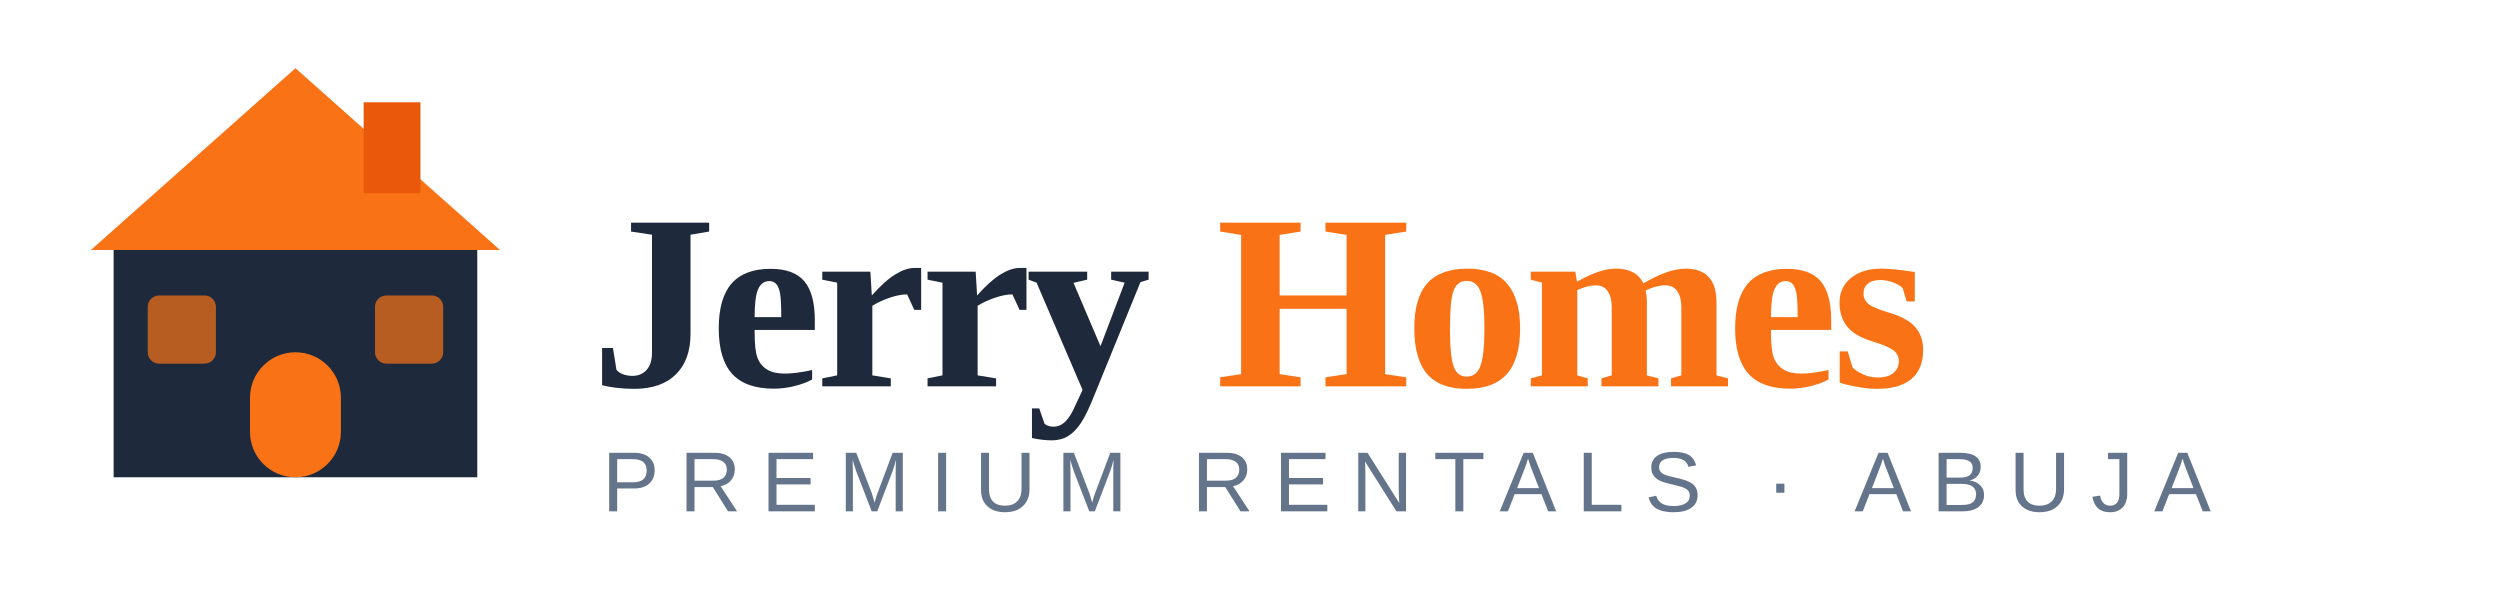
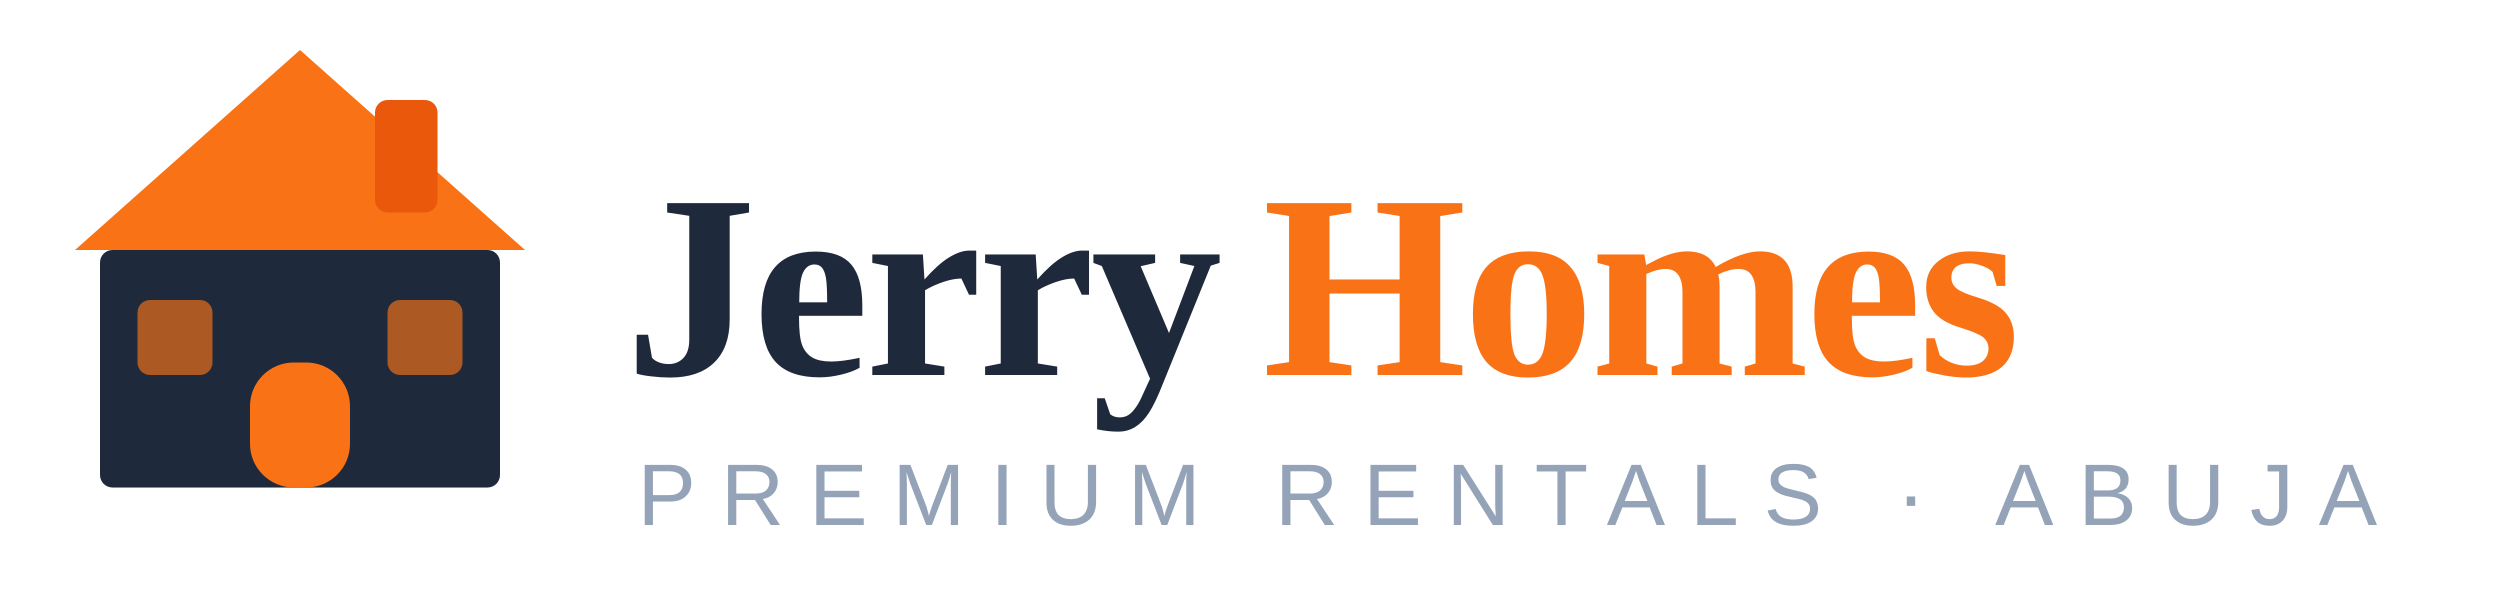
- <svg xmlns="http://www.w3.org/2000/svg" viewBox="0 0 220 52" fill="none" role="img" aria-label="JerryHomes">
+ <svg xmlns="http://www.w3.org/2000/svg" viewBox="0 0 200 48" fill="none" role="img" aria-label="JerryHomes">
  <g>
-     <polygon points="26,6 44,22 8,22" fill="#f97316" />
-     <rect x="32" y="9" width="5" height="8" fill="#ea580c" />
-     <rect x="10" y="22" width="32" height="20" fill="#1e293b" />
-     <rect x="22" y="31" width="8" height="11" rx="4" fill="#f97316" />
-     <rect x="13" y="26" width="6" height="6" rx="1" fill="#f97316" opacity="0.7" />
-     <rect x="33" y="26" width="6" height="6" rx="1" fill="#f97316" opacity="0.7" />
+     <polygon points="24,4 42,20 6,20" fill="#f97316" />
+     <rect x="30" y="8" width="5" height="9" rx="1" fill="#ea580c" />
+     <rect x="8" y="20" width="32" height="19" rx="1" fill="#1e293b" />
+     <rect x="20" y="29" width="8" height="10" rx="3.5" fill="#f97316" />
+     <rect x="11" y="24" width="6" height="6" rx="1" fill="#f97316" opacity="0.65" />
+     <rect x="31" y="24" width="6" height="6" rx="1" fill="#f97316" opacity="0.65" />
  </g>
-   <text x="52" y="34" font-family="Georgia, 'Times New Roman', serif" font-size="22" font-weight="700" fill="#1e293b" letter-spacing="-0.5">Jerry</text>
-   <text x="107" y="34" font-family="Georgia, 'Times New Roman', serif" font-size="22" font-weight="700" fill="#f97316" letter-spacing="-0.5">Homes</text>
-   <text x="53" y="45" font-family="Arial, sans-serif" font-size="7.5" fill="#64748b" letter-spacing="1.8" font-weight="400">PREMIUM RENTALS · ABUJA</text>
+   <text x="50" y="30" font-family="Georgia, 'Times New Roman', serif" font-size="21" font-weight="700" fill="#1e293b" letter-spacing="-0.3">Jerry</text>
+   <text x="101" y="30" font-family="Georgia, 'Times New Roman', serif" font-size="21" font-weight="700" fill="#f97316" letter-spacing="-0.3">Homes</text>
+   <text x="51" y="42" font-family="Arial, Helvetica, sans-serif" font-size="7" fill="#94a3b8" letter-spacing="2">PREMIUM RENTALS · ABUJA</text>
</svg>
